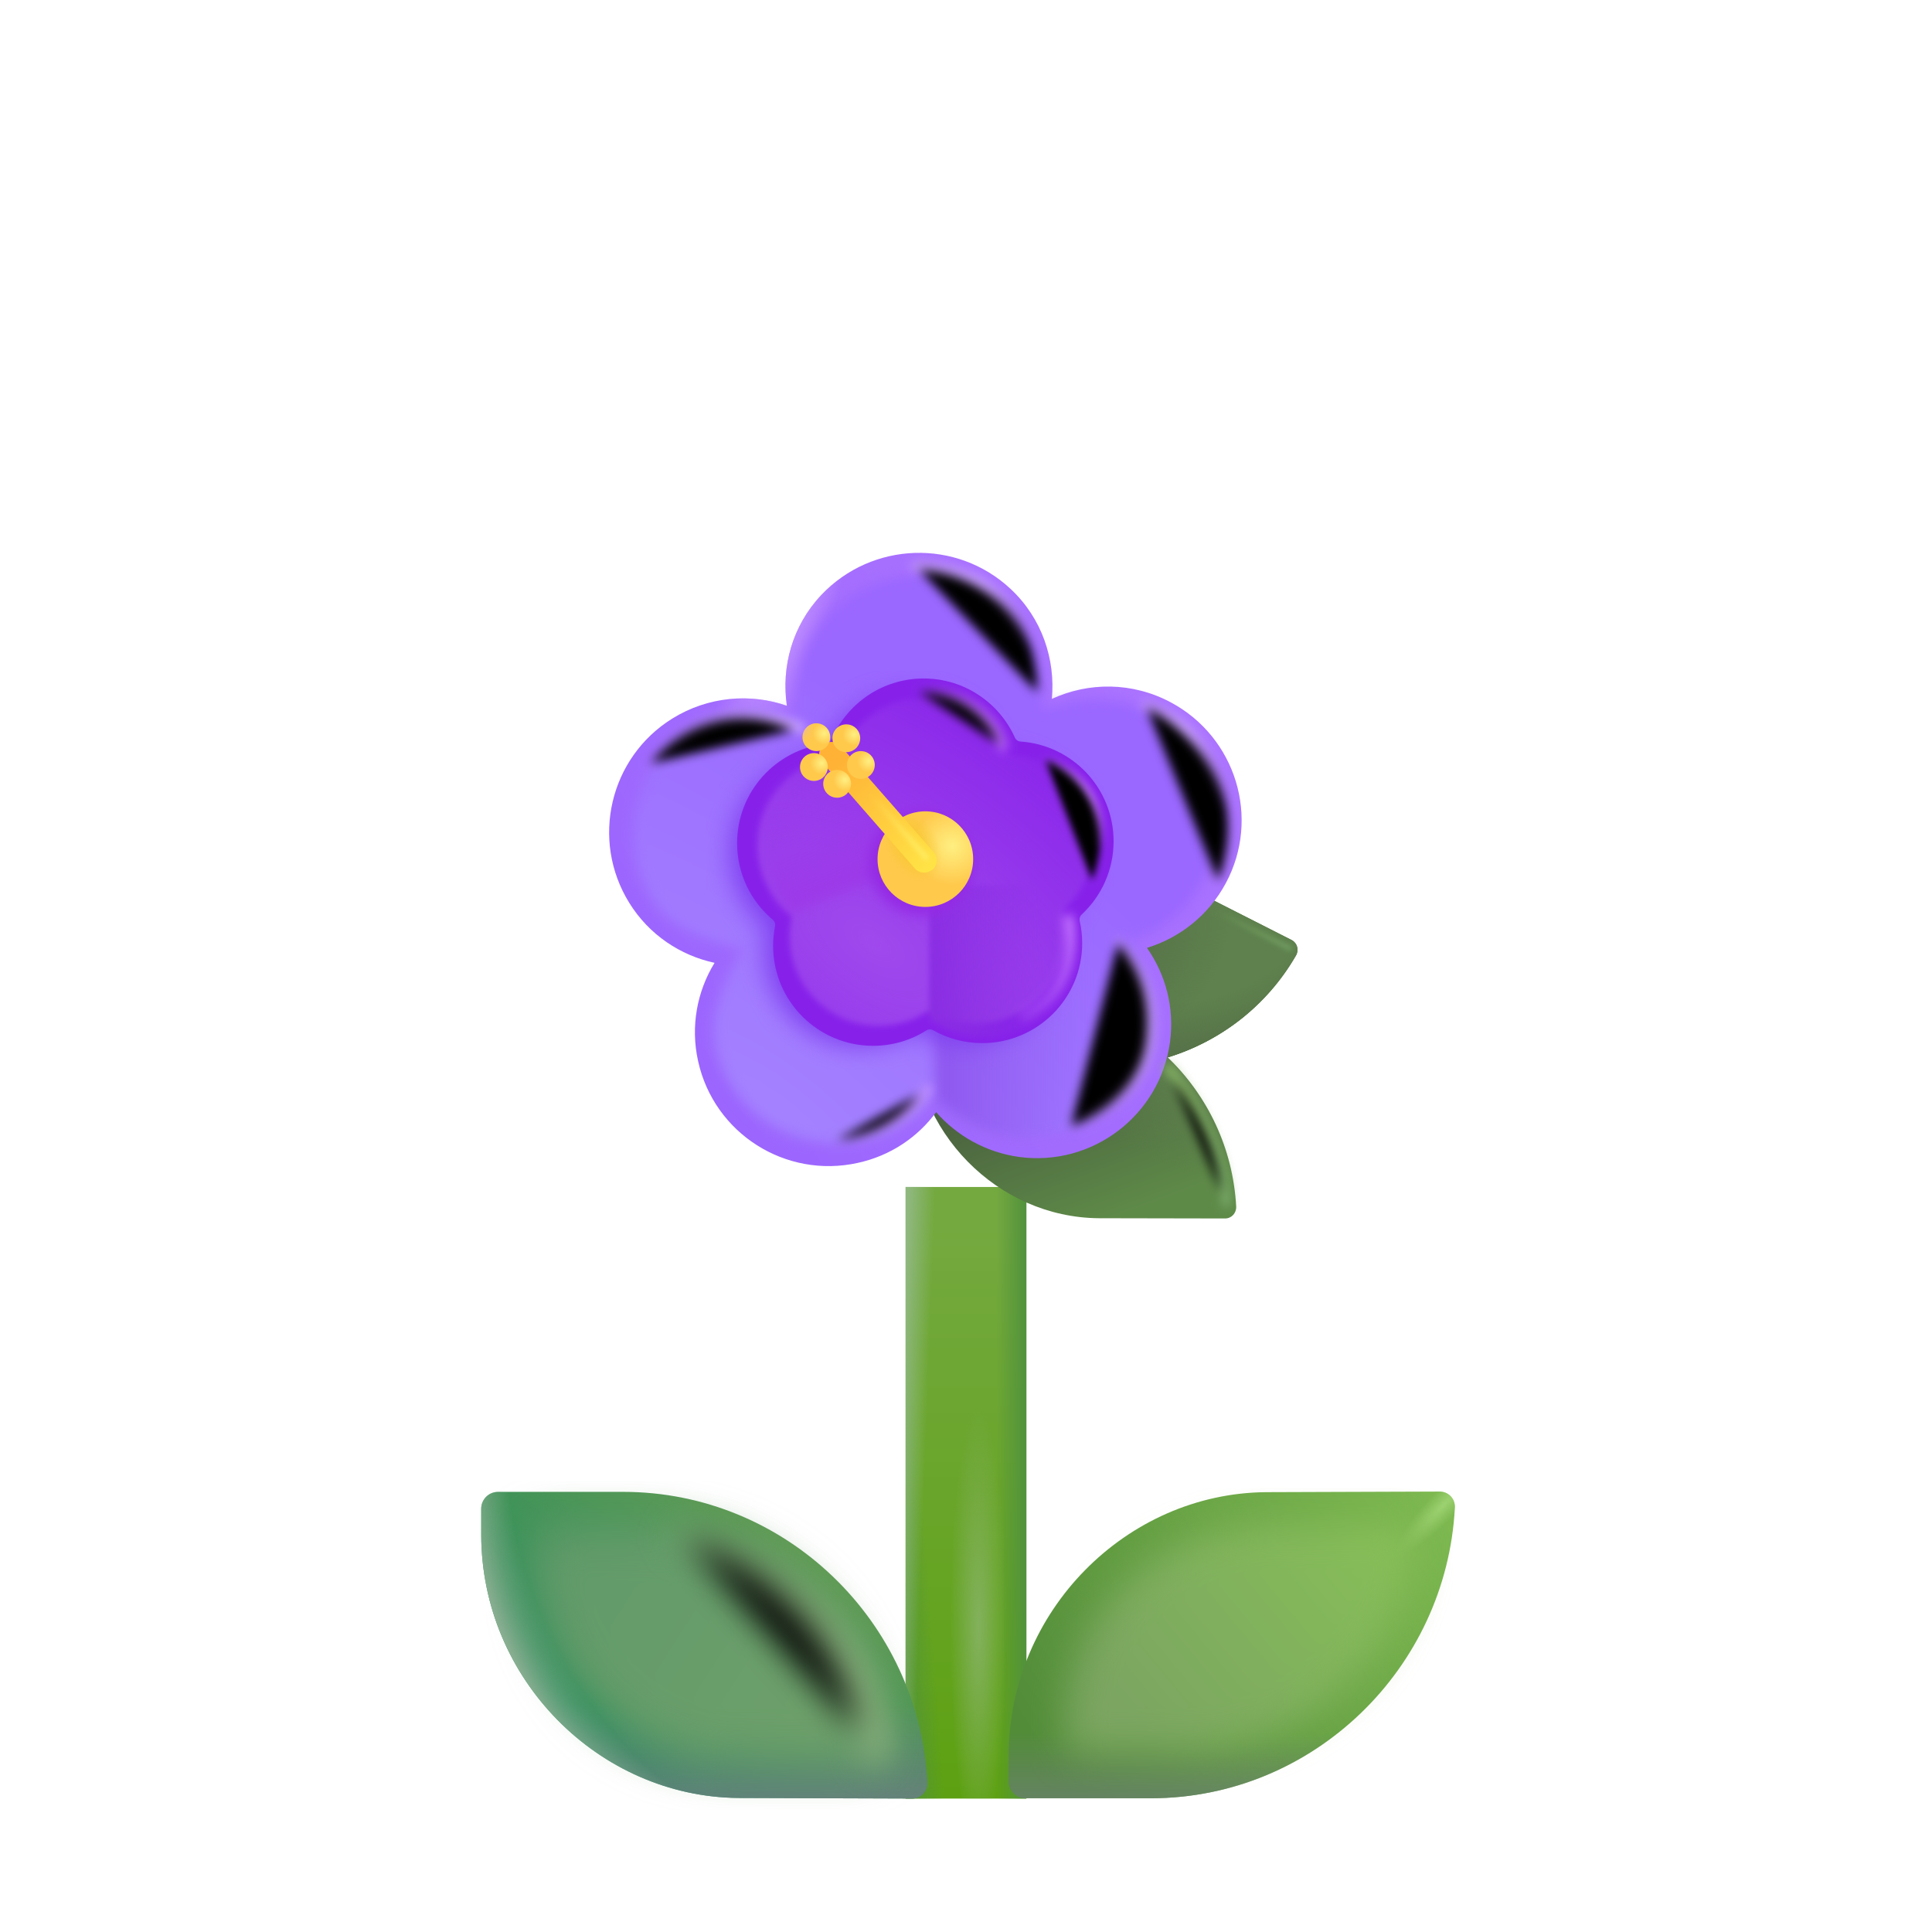
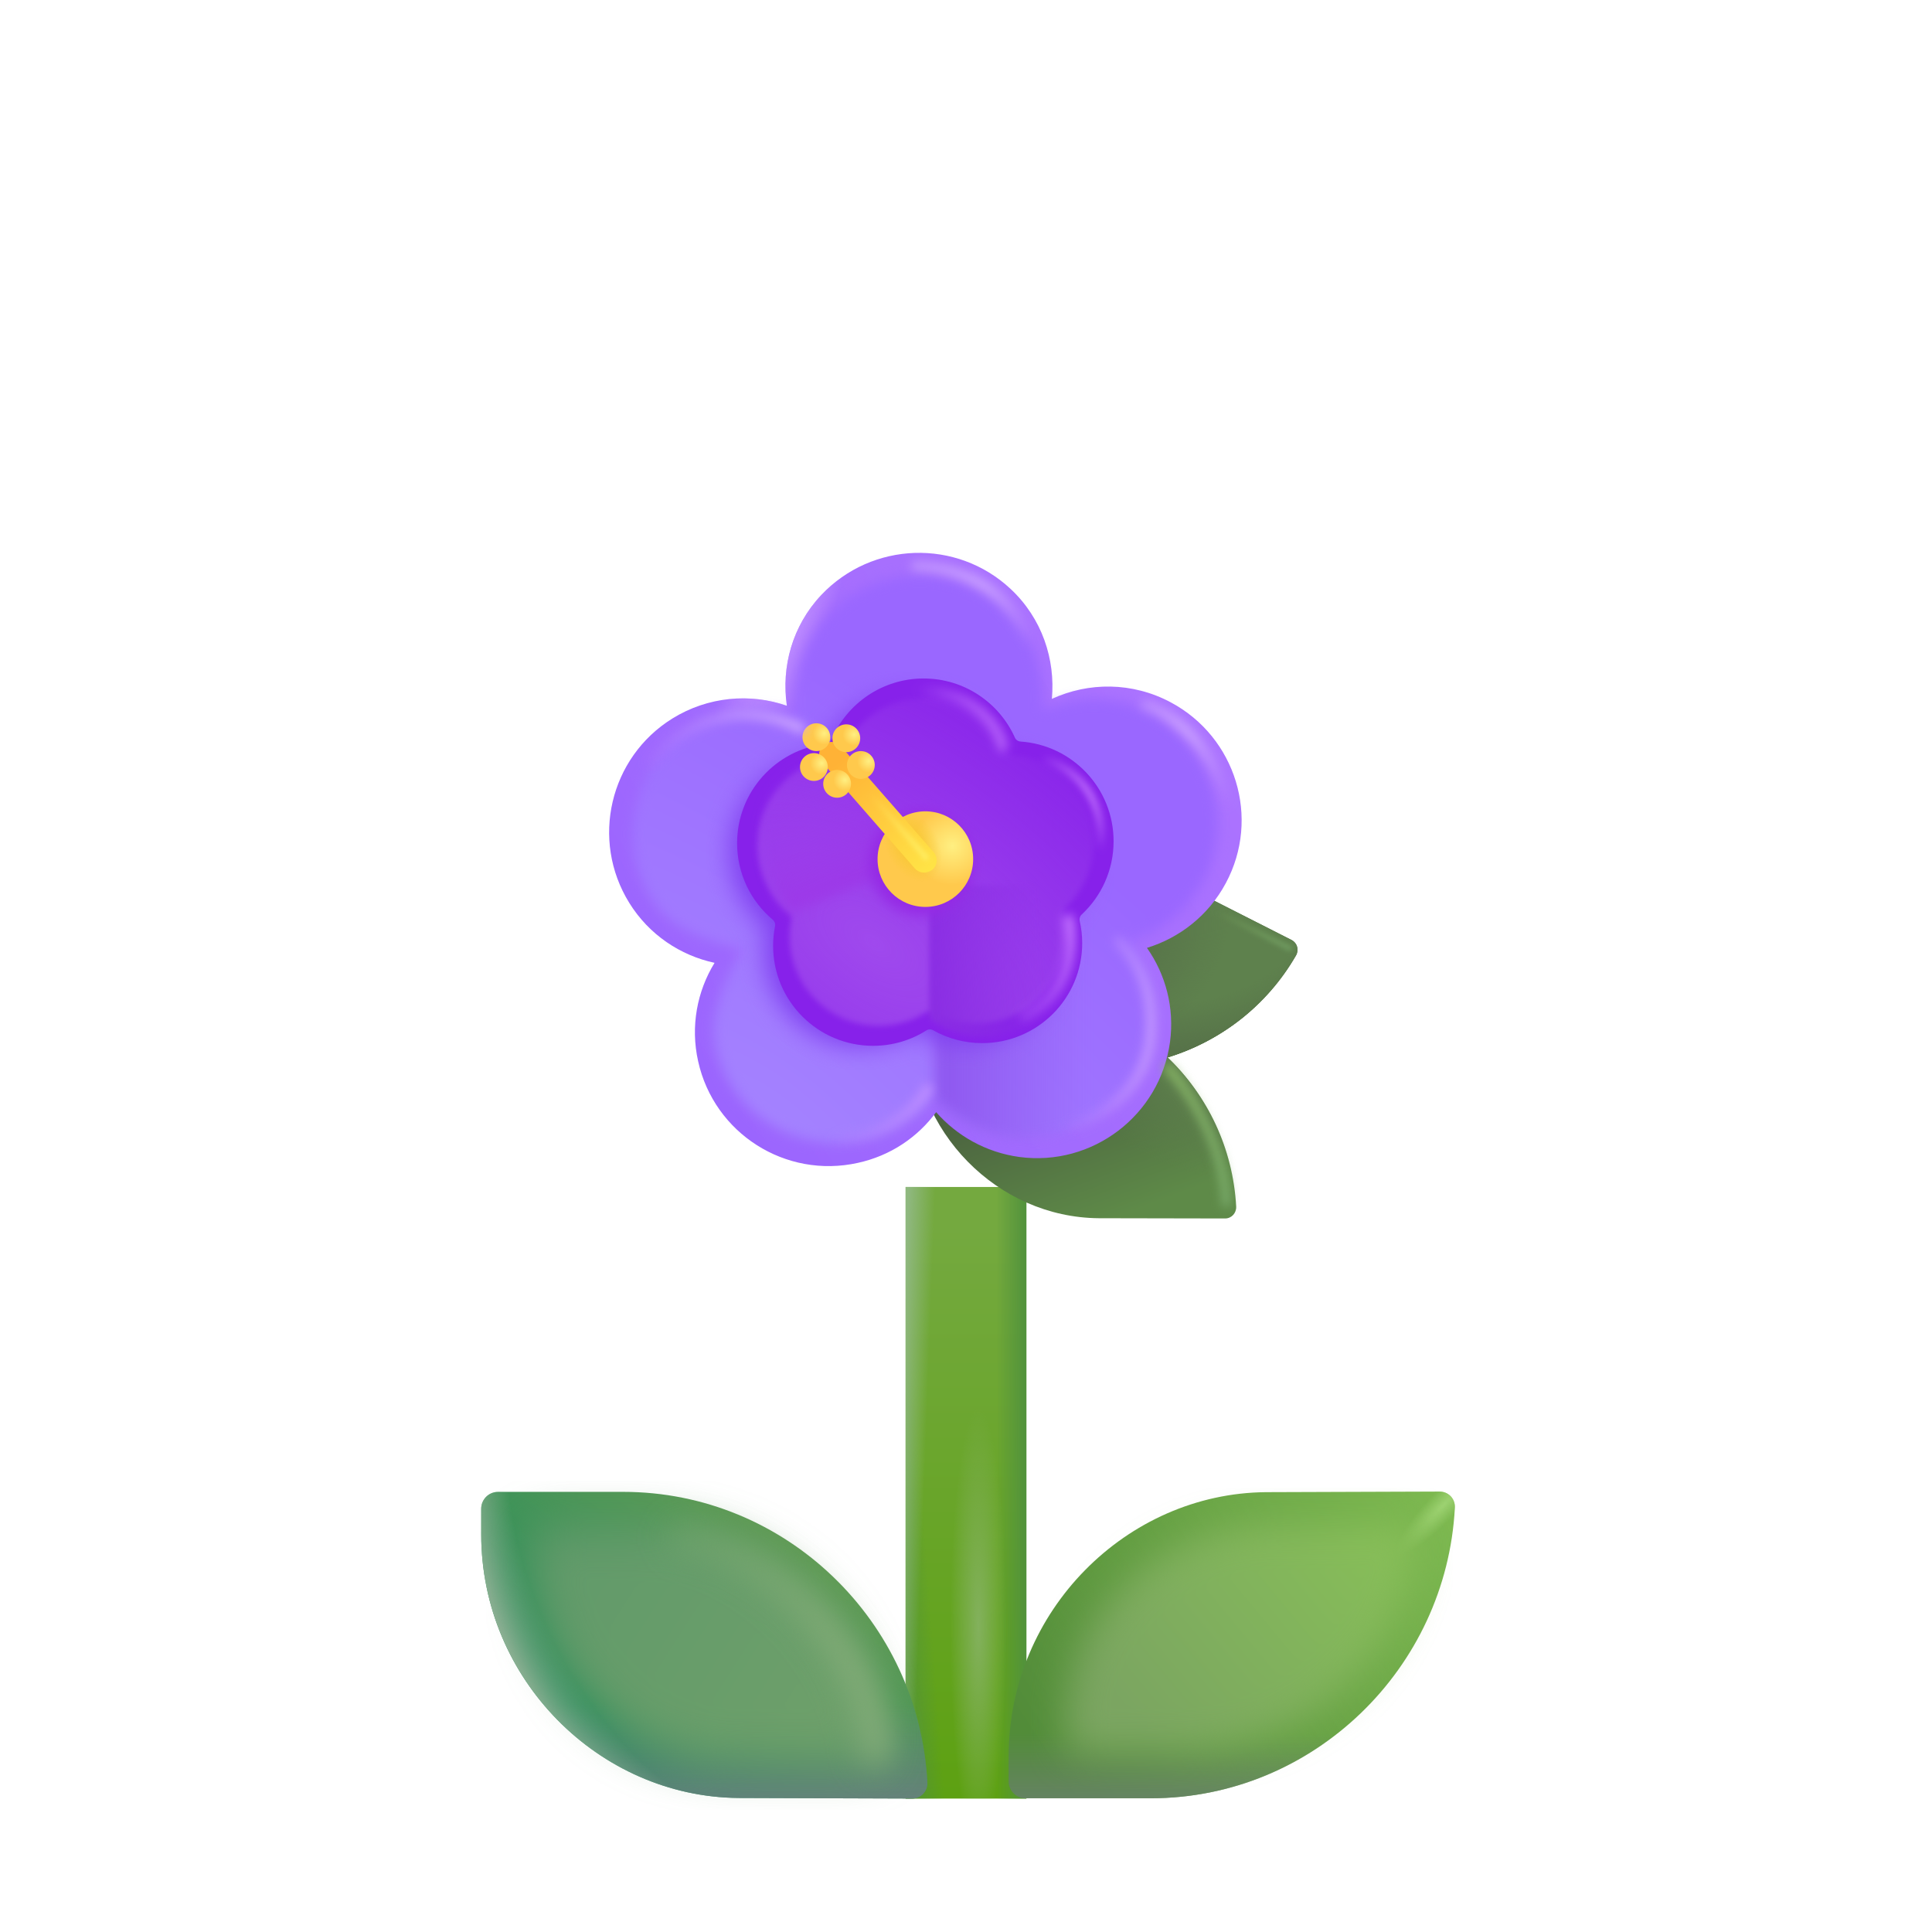
- <svg xmlns="http://www.w3.org/2000/svg" viewBox="0 0 32 32">
+ <svg xmlns="http://www.w3.org/2000/svg" viewBox="0 0 32 32" fill="none">
  <defs>
    <filter id="tul-filter0_f_28327_7534" x="8.056" y="24.535" width="7.218" height="5.43" filterUnits="userSpaceOnUse" color-interpolation-filters="sRGB">
      <feFlood flood-opacity="0" result="BackgroundImageFix" />
      <feBlend mode="normal" in="SourceGraphic" in2="BackgroundImageFix" result="shape" />
      <feGaussianBlur stdDeviation="0.375" result="effect1_foregroundBlur_28327_7534" />
    </filter>
    <filter id="tul-filter1_f_28327_7534" x="10.547" y="24.707" width="4.727" height="5.051" filterUnits="userSpaceOnUse" color-interpolation-filters="sRGB">
      <feFlood flood-opacity="0" result="BackgroundImageFix" />
      <feBlend mode="normal" in="SourceGraphic" in2="BackgroundImageFix" result="shape" />
      <feGaussianBlur stdDeviation="0.25" result="effect1_foregroundBlur_28327_7534" />
    </filter>
    <filter id="tul-filter2_f_28327_7534" x="17.067" y="24.644" width="6.997" height="4.988" filterUnits="userSpaceOnUse" color-interpolation-filters="sRGB">
      <feFlood flood-opacity="0" result="BackgroundImageFix" />
      <feBlend mode="normal" in="SourceGraphic" in2="BackgroundImageFix" result="shape" />
      <feGaussianBlur stdDeviation="0.3" result="effect1_foregroundBlur_28327_7534" />
    </filter>
    <filter id="tul-filter3_f_28327_7534" x="6.981" y="2.88" width="10.152" height="13.945" filterUnits="userSpaceOnUse" color-interpolation-filters="sRGB">
      <feFlood flood-opacity="0" result="BackgroundImageFix" />
      <feBlend mode="normal" in="SourceGraphic" in2="BackgroundImageFix" result="shape" />
      <feGaussianBlur stdDeviation="0.6" result="effect1_foregroundBlur_28327_7534" />
    </filter>
    <linearGradient id="tul-paint0_linear_28327_7534" x1="16.002" y1="29.795" x2="16.002" y2="20.316" gradientUnits="userSpaceOnUse">
      <stop stop-color="#5DA112" />
      <stop offset="1" stop-color="#74A93F" />
    </linearGradient>
    <linearGradient id="tul-paint1_linear_28327_7534" x1="14.878" y1="27.925" x2="15.503" y2="27.878" gradientUnits="userSpaceOnUse">
      <stop stop-color="#51923C" />
      <stop offset="1" stop-color="#51923C" stop-opacity="0" />
    </linearGradient>
    <linearGradient id="tul-paint2_linear_28327_7534" x1="17" y1="27.972" x2="16.503" y2="27.972" gradientUnits="userSpaceOnUse">
      <stop stop-color="#51923C" />
      <stop offset="1" stop-color="#51923C" stop-opacity="0" />
    </linearGradient>
    <linearGradient id="tul-paint3_linear_28327_7534" x1="14.909" y1="23.566" x2="15.347" y2="23.582" gradientUnits="userSpaceOnUse">
      <stop stop-color="#8FB87F" />
      <stop offset="1" stop-color="#8FB87F" stop-opacity="0" />
    </linearGradient>
    <radialGradient id="tul-paint4_radial_28327_7534" cx="0" cy="0" r="1" gradientUnits="userSpaceOnUse" gradientTransform="translate(16.206 26.941) rotate(90) scale(3.625 0.46875)">
      <stop stop-color="#83B15D" />
      <stop offset="1" stop-color="#83B15D" stop-opacity="0" />
    </radialGradient>
    <linearGradient id="tul-paint5_linear_28327_7534" x1="12.508" y1="24.71" x2="8.29" y2="30.421" gradientUnits="userSpaceOnUse">
      <stop offset="0.011" stop-color="#629B53" />
      <stop offset="1" stop-color="#008461" />
      <stop offset="1" stop-color="#4D9055" />
    </linearGradient>
    <linearGradient id="tul-paint6_linear_28327_7534" x1="13.883" y1="30.202" x2="13.883" y2="28.233" gradientUnits="userSpaceOnUse">
      <stop stop-color="#6F7E82" />
      <stop offset="1" stop-color="#6F7E82" stop-opacity="0" />
    </linearGradient>
    <radialGradient id="tul-paint7_radial_28327_7534" cx="0" cy="0" r="1" gradientUnits="userSpaceOnUse" gradientTransform="translate(12.7194 25.0972) rotate(158.54) scale(4.86879 6.63165)">
      <stop offset="0.841" stop-color="#92B196" stop-opacity="0" />
      <stop offset="1" stop-color="#92B196" />
    </radialGradient>
    <linearGradient id="tul-paint8_linear_28327_7534" x1="14.524" y1="28.733" x2="9.258" y2="25.374" gradientUnits="userSpaceOnUse">
      <stop stop-color="#6FA06A" />
      <stop offset="1" stop-color="#619A6A" />
    </linearGradient>
    <linearGradient id="tul-paint9_linear_28327_7534" x1="14.524" y1="27.102" x2="9.727" y2="24.352" gradientUnits="userSpaceOnUse">
      <stop stop-color="#86AD7A" />
      <stop offset="1" stop-color="#86AD7A" stop-opacity="0" />
    </linearGradient>
    <linearGradient id="tul-paint10_linear_28327_7534" x1="17.761" y1="29.785" x2="24.936" y2="25.005" gradientUnits="userSpaceOnUse">
      <stop stop-color="#528C39" />
      <stop offset="1" stop-color="#81BD52" />
    </linearGradient>
    <linearGradient id="tul-paint11_linear_28327_7534" x1="19.198" y1="30.123" x2="19.198" y2="28.717" gradientUnits="userSpaceOnUse">
      <stop stop-color="#6A806E" />
      <stop offset="1" stop-color="#6A806E" stop-opacity="0" />
    </linearGradient>
    <radialGradient id="tul-paint12_radial_28327_7534" cx="0" cy="0" r="1" gradientUnits="userSpaceOnUse" gradientTransform="translate(23.9169 24.9203) rotate(133.898) scale(1.14926 0.24366)">
      <stop stop-color="#9DD271" />
      <stop offset="1" stop-color="#9DD271" stop-opacity="0" />
    </radialGradient>
    <linearGradient id="tul-paint13_linear_28327_7534" x1="22.667" y1="25.244" x2="18.759" y2="28.478" gradientUnits="userSpaceOnUse">
      <stop stop-color="#87BE58" />
      <stop offset="1" stop-color="#7BA561" />
    </linearGradient>
    <linearGradient id="tul-paint14_linear_28327_7534" x1="16.264" y1="7.312" x2="16.264" y2="22.562" gradientUnits="userSpaceOnUse">
      <stop stop-color="#D33E8E" />
      <stop offset="1" stop-color="#AD1D50" />
    </linearGradient>
    <radialGradient id="tul-paint15_radial_28327_7534" cx="0" cy="0" r="1" gradientUnits="userSpaceOnUse" gradientTransform="translate(18.92 8.28601) rotate(164.544) scale(1.03752 5.55677)">
      <stop stop-color="#D36592" />
      <stop offset="1" stop-color="#D36592" stop-opacity="0" />
    </radialGradient>
    <radialGradient id="tul-paint16_radial_28327_7534" cx="0" cy="0" r="1" gradientUnits="userSpaceOnUse" gradientTransform="translate(17.6075 12.0625) rotate(-87.9454) scale(6.97323 1.92281)">
      <stop offset="0.146" stop-color="#B51E5F" />
      <stop offset="1" stop-color="#B51E5F" stop-opacity="0" />
    </radialGradient>
    <radialGradient id="tul-paint17_radial_28327_7534" cx="0" cy="0" r="1" gradientUnits="userSpaceOnUse" gradientTransform="translate(12.295 10.7813) rotate(-37.5479) scale(5.28162 6.92193)">
      <stop stop-color="#B51E5F" />
      <stop offset="0.668" stop-color="#B51E5F" stop-opacity="0" />
    </radialGradient>
    <radialGradient id="tul-paint18_radial_28327_7534" cx="0" cy="0" r="1" gradientUnits="userSpaceOnUse" gradientTransform="translate(11.8906 8.9375) rotate(18.7786) scale(1.74737 8.4415)">
      <stop stop-color="#E07EA7" />
      <stop offset="1" stop-color="#E07EA7" stop-opacity="0" />
    </radialGradient>
    <radialGradient id="tul-paint19_radial_28327_7534" cx="0" cy="0" r="1" gradientUnits="userSpaceOnUse" gradientTransform="translate(11.2325 12.7421) rotate(44.3281) scale(10.8339 10.4937)">
      <stop stop-color="#E55CBB" />
      <stop offset="1" stop-color="#D94AAA" />
    </radialGradient>
    <radialGradient id="tul-paint20_radial_28327_7534" cx="0" cy="0" r="1" gradientUnits="userSpaceOnUse" gradientTransform="translate(17.9825 6.12498) rotate(96.9031) scale(16.4946 11.6565)">
      <stop offset="0.844" stop-color="#BB3E97" stop-opacity="0" />
      <stop offset="1" stop-color="#BB3E97" />
    </radialGradient>
    <radialGradient id="tul-paint21_radial_28327_7534" cx="0" cy="0" r="1" gradientUnits="userSpaceOnUse" gradientTransform="translate(16 8.81248) rotate(90) scale(7.9375 1.82689)">
      <stop stop-color="#BC2C76" />
      <stop offset="1" stop-color="#BC2C76" stop-opacity="0" />
    </radialGradient>
    <radialGradient id="tul-paint22_radial_28327_7534" cx="0" cy="0" r="1" gradientUnits="userSpaceOnUse" gradientTransform="translate(19.1511 7.03929) rotate(-53.3035) scale(5.50989 0.864094)">
      <stop stop-color="#DF85AA" />
      <stop offset="1" stop-color="#DF85AA" stop-opacity="0" />
    </radialGradient>
    <radialGradient id="tul-paint23_radial_28327_7534" cx="0" cy="0" r="1" gradientUnits="userSpaceOnUse" gradientTransform="translate(25.778 7.9979) rotate(149.81) scale(20.6375 21.9671)">
      <stop offset="0.913" stop-color="#DE86BC" stop-opacity="0" />
      <stop offset="0.989" stop-color="#DE86BC" />
    </radialGradient>
    <radialGradient id="tul-paint24_radial_28327_7534" cx="0" cy="0" r="1" gradientUnits="userSpaceOnUse" gradientTransform="translate(25.0126 3.43738) rotate(127.534) scale(3.96258 0.719317)">
      <stop stop-color="#EC6FB0" />
      <stop offset="1" stop-color="#EC6FB0" stop-opacity="0" />
    </radialGradient>
    <linearGradient id="tul-paint25_linear_28327_7534" x1="25.67" y1="15.75" x2="22.295" y2="15.188" gradientUnits="userSpaceOnUse">
      <stop stop-color="#BA4383" />
      <stop offset="1" stop-color="#BA4383" stop-opacity="0" />
    </linearGradient>
    <linearGradient id="tul-paint26_linear_28327_7534" x1="6.389" y1="8.062" x2="7.92" y2="8.156" gradientUnits="userSpaceOnUse">
      <stop stop-color="#E598BC" />
      <stop offset="1" stop-color="#E598BC" stop-opacity="0" />
    </linearGradient>
    <radialGradient id="tul-paint27_radial_28327_7534" cx="0" cy="0" r="1" gradientUnits="userSpaceOnUse" gradientTransform="translate(16.8262 9.62498) rotate(102.733) scale(6.66387 1.98921)">
      <stop stop-color="#BE2475" />
      <stop offset="1" stop-color="#BE2475" stop-opacity="0" />
    </radialGradient>
    <linearGradient id="tul-paint28_linear_28327_7534" x1="12.932" y1="10.457" x2="3.472" y2="-1.296" gradientUnits="userSpaceOnUse">
      <stop stop-color="#E573BA" />
      <stop offset="1" stop-color="#E573BA" stop-opacity="0" />
    </linearGradient>
  </defs>
  <defs>
    <filter id="hib-filter0_f_28327_7361" x="2.114" y="2.445" width="24.858" height="24.159" filterUnits="userSpaceOnUse" color-interpolation-filters="sRGB">
      <feFlood flood-opacity="0" result="BackgroundImageFix" />
      <feBlend mode="normal" in="SourceGraphic" in2="BackgroundImageFix" result="shape" />
      <feGaussianBlur stdDeviation="0.25" result="effect1_foregroundBlur_28327_7361" />
    </filter>
    <filter id="hib-filter1_f_28327_7361" x="14.422" y="15.969" width="9.778" height="10.421" filterUnits="userSpaceOnUse" color-interpolation-filters="sRGB">
      <feFlood flood-opacity="0" result="BackgroundImageFix" />
      <feBlend mode="normal" in="SourceGraphic" in2="BackgroundImageFix" result="shape" />
      <feGaussianBlur stdDeviation="0.25" result="effect1_foregroundBlur_28327_7361" />
    </filter>
    <filter id="hib-filter2_f_28327_7361" x="5.595" y="6.872" width="16.626" height="16.269" filterUnits="userSpaceOnUse" color-interpolation-filters="sRGB">
      <feFlood flood-opacity="0" result="BackgroundImageFix" />
      <feBlend mode="normal" in="SourceGraphic" in2="BackgroundImageFix" result="shape" />
      <feGaussianBlur stdDeviation="0.5" result="effect1_foregroundBlur_28327_7361" />
    </filter>
    <filter id="hib-filter3_f_28327_7361" x="7.445" y="7.719" width="14.194" height="13.859" filterUnits="userSpaceOnUse" color-interpolation-filters="sRGB">
      <feFlood flood-opacity="0" result="BackgroundImageFix" />
      <feBlend mode="normal" in="SourceGraphic" in2="BackgroundImageFix" result="shape" />
      <feGaussianBlur stdDeviation="0.125" result="effect1_foregroundBlur_28327_7361" />
    </filter>
    <filter id="hib-filter4_f_28327_7361" x="7.422" y="9.656" width="7.094" height="7.547" filterUnits="userSpaceOnUse" color-interpolation-filters="sRGB">
      <feFlood flood-opacity="0" result="BackgroundImageFix" />
      <feBlend mode="normal" in="SourceGraphic" in2="BackgroundImageFix" result="shape" />
      <feGaussianBlur stdDeviation="0.25" result="effect1_foregroundBlur_28327_7361" />
    </filter>
    <filter id="hib-filter5_f_28327_7361" x="14.453" y="15.344" width="6.345" height="6.683" filterUnits="userSpaceOnUse" color-interpolation-filters="sRGB">
      <feFlood flood-opacity="0" result="BackgroundImageFix" />
      <feBlend mode="normal" in="SourceGraphic" in2="BackgroundImageFix" result="shape" />
      <feGaussianBlur stdDeviation="0.125" result="effect1_foregroundBlur_28327_7361" />
    </filter>
    <filter id="hib-filter6_f_28327_7361" x="11.758" y="12.07" width="5.234" height="5.234" filterUnits="userSpaceOnUse" color-interpolation-filters="sRGB">
      <feFlood flood-opacity="0" result="BackgroundImageFix" />
      <feBlend mode="normal" in="SourceGraphic" in2="BackgroundImageFix" result="shape" />
      <feGaussianBlur stdDeviation="0.25" result="effect1_foregroundBlur_28327_7361" />
    </filter>
    <filter id="hib-filter7_f_28327_7361" x="17.978" y="16.369" width="3.068" height="5.169" filterUnits="userSpaceOnUse" color-interpolation-filters="sRGB">
      <feFlood flood-opacity="0" result="BackgroundImageFix" />
      <feBlend mode="normal" in="SourceGraphic" in2="BackgroundImageFix" result="shape" />
      <feGaussianBlur stdDeviation="0.2" result="effect1_foregroundBlur_28327_7361" />
    </filter>
    <filter id="hib-filter8_f_28327_7361" x="13.697" y="7.098" width="4.606" height="3.44" filterUnits="userSpaceOnUse" color-interpolation-filters="sRGB">
      <feFlood flood-opacity="0" result="BackgroundImageFix" />
      <feBlend mode="normal" in="SourceGraphic" in2="BackgroundImageFix" result="shape" />
      <feGaussianBlur stdDeviation="0.2" result="effect1_foregroundBlur_28327_7361" />
    </filter>
    <filter id="hib-filter9_f_28327_7361" x="18.988" y="10.019" width="3.153" height="5.822" filterUnits="userSpaceOnUse" color-interpolation-filters="sRGB">
      <feFlood flood-opacity="0" result="BackgroundImageFix" />
      <feBlend mode="normal" in="SourceGraphic" in2="BackgroundImageFix" result="shape" />
      <feGaussianBlur stdDeviation="0.15" result="effect1_foregroundBlur_28327_7361" />
    </filter>
    <filter id="hib-filter10_f_28327_7361" x="2.728" y="8.045" width="7.325" height="3.18" filterUnits="userSpaceOnUse" color-interpolation-filters="sRGB">
      <feFlood flood-opacity="0" result="BackgroundImageFix" />
      <feBlend mode="normal" in="SourceGraphic" in2="BackgroundImageFix" result="shape" />
      <feGaussianBlur stdDeviation="0.2" result="effect1_foregroundBlur_28327_7361" />
    </filter>
    <filter id="hib-filter11_f_28327_7361" x="13.541" y="1.962" width="6.169" height="6.356" filterUnits="userSpaceOnUse" color-interpolation-filters="sRGB">
      <feFlood flood-opacity="0" result="BackgroundImageFix" />
      <feBlend mode="normal" in="SourceGraphic" in2="BackgroundImageFix" result="shape" />
      <feGaussianBlur stdDeviation="0.2" result="effect1_foregroundBlur_28327_7361" />
    </filter>
    <filter id="hib-filter12_f_28327_7361" x="22.916" y="7.619" width="4.568" height="8.387" filterUnits="userSpaceOnUse" color-interpolation-filters="sRGB">
      <feFlood flood-opacity="0" result="BackgroundImageFix" />
      <feBlend mode="normal" in="SourceGraphic" in2="BackgroundImageFix" result="shape" />
      <feGaussianBlur stdDeviation="0.2" result="effect1_foregroundBlur_28327_7361" />
    </filter>
    <filter id="hib-filter13_f_28327_7361" x="19.884" y="17.275" width="4.459" height="8.762" filterUnits="userSpaceOnUse" color-interpolation-filters="sRGB">
      <feFlood flood-opacity="0" result="BackgroundImageFix" />
      <feBlend mode="normal" in="SourceGraphic" in2="BackgroundImageFix" result="shape" />
      <feGaussianBlur stdDeviation="0.2" result="effect1_foregroundBlur_28327_7361" />
    </filter>
    <filter id="hib-filter14_f_28327_7361" x="10.353" y="23.306" width="4.888" height="3.262" filterUnits="userSpaceOnUse" color-interpolation-filters="sRGB">
      <feFlood flood-opacity="0" result="BackgroundImageFix" />
      <feBlend mode="normal" in="SourceGraphic" in2="BackgroundImageFix" result="shape" />
      <feGaussianBlur stdDeviation="0.2" result="effect1_foregroundBlur_28327_7361" />
    </filter>
    <filter id="hib-filter15_f_28327_7361" x="11.997" y="11.544" width="2.881" height="3.225" filterUnits="userSpaceOnUse" color-interpolation-filters="sRGB">
      <feFlood flood-opacity="0" result="BackgroundImageFix" />
      <feBlend mode="normal" in="SourceGraphic" in2="BackgroundImageFix" result="shape" />
      <feGaussianBlur stdDeviation="0.1" result="effect1_foregroundBlur_28327_7361" />
    </filter>
    <filter id="hib-filter16_f_28327_7361" x="23.877" y="22.488" width="3.491" height="6.633" filterUnits="userSpaceOnUse" color-interpolation-filters="sRGB">
      <feFlood flood-opacity="0" result="BackgroundImageFix" />
      <feBlend mode="normal" in="SourceGraphic" in2="BackgroundImageFix" result="shape" />
      <feGaussianBlur stdDeviation="0.2" result="effect1_foregroundBlur_28327_7361" />
    </filter>
    <filter id="hib-filter17_f_28327_7361" x="26.067" y="16.325" width="3.631" height="2.131" filterUnits="userSpaceOnUse" color-interpolation-filters="sRGB">
      <feFlood flood-opacity="0" result="BackgroundImageFix" />
      <feBlend mode="normal" in="SourceGraphic" in2="BackgroundImageFix" result="shape" />
      <feGaussianBlur stdDeviation="0.1" result="effect1_foregroundBlur_28327_7361" />
    </filter>
    <linearGradient id="hib-paint0_linear_28327_7361" x1="24.024" y1="28.517" x2="21.868" y2="22.662" gradientUnits="userSpaceOnUse">
      <stop stop-color="#5E8A48" />
      <stop offset="0.931" stop-color="#4C6440" />
    </linearGradient>
    <radialGradient id="hib-paint1_radial_28327_7361" cx="0" cy="0" r="1" gradientUnits="userSpaceOnUse" gradientTransform="translate(25.0985 22.8764) rotate(118.61) scale(4.0388 6.54075)">
      <stop stop-color="#5F814E" />
      <stop offset="1" stop-color="#5F814E" stop-opacity="0" />
    </radialGradient>
    <radialGradient id="hib-paint2_radial_28327_7361" cx="0" cy="0" r="1" gradientUnits="userSpaceOnUse" gradientTransform="translate(24.958 16.7812) rotate(82.8037) scale(5.44917 7.91503)">
      <stop offset="0.659" stop-color="#577349" stop-opacity="0" />
      <stop offset="1" stop-color="#577349" />
    </radialGradient>
    <radialGradient id="hib-paint3_radial_28327_7361" cx="0" cy="0" r="1" gradientUnits="userSpaceOnUse" gradientTransform="translate(22.8906 18.4062) rotate(42.3102) scale(3.2961 4.78764)">
      <stop stop-color="#577349" />
      <stop offset="1" stop-color="#577349" stop-opacity="0" />
    </radialGradient>
    <linearGradient id="hib-paint4_linear_28327_7361" x1="4.833" y1="22.847" x2="39.364" y2="-0.131" gradientUnits="userSpaceOnUse">
      <stop stop-color="#9B65FE" />
      <stop offset="1" stop-color="#B67CFF" />
    </linearGradient>
    <radialGradient id="hib-paint5_radial_28327_7361" cx="0" cy="0" r="1" gradientUnits="userSpaceOnUse" gradientTransform="translate(8.82812 4.40329) rotate(18.1169) scale(1.90704 7.33702)">
      <stop stop-color="#CA9BFF" />
      <stop offset="1" stop-color="#CA9BFF" stop-opacity="0" />
    </radialGradient>
    <radialGradient id="hib-paint6_radial_28327_7361" cx="0" cy="0" r="1" gradientUnits="userSpaceOnUse" gradientTransform="translate(7.90464 25.5647) rotate(-52.0378) scale(17.0464 43.2493)">
      <stop stop-color="#A483FF" />
      <stop offset="1" stop-color="#9A67FF" />
    </radialGradient>
    <linearGradient id="hib-paint7_linear_28327_7361" x1="15.234" y1="22.719" x2="21.141" y2="22.719" gradientUnits="userSpaceOnUse">
      <stop stop-color="#8F58F0" />
      <stop offset="1" stop-color="#8F58F0" stop-opacity="0" />
    </linearGradient>
    <radialGradient id="hib-paint8_radial_28327_7361" cx="0" cy="0" r="1" gradientUnits="userSpaceOnUse" gradientTransform="translate(12.4531 17.9375) rotate(-54.4623) scale(11.8282 23.1192)">
      <stop stop-color="#9F49ED" />
      <stop offset="1" stop-color="#A04AED" stop-opacity="0" />
    </radialGradient>
    <linearGradient id="hib-paint9_linear_28327_7361" x1="12.234" y1="15.781" x2="9.734" y2="10.156" gradientUnits="userSpaceOnUse">
      <stop stop-color="#9D37E7" />
      <stop offset="1" stop-color="#983FED" stop-opacity="0" />
    </linearGradient>
    <linearGradient id="hib-paint10_linear_28327_7361" x1="14.703" y1="19" x2="19.297" y2="18.685" gradientUnits="userSpaceOnUse">
      <stop stop-color="#8A2DE3" />
      <stop offset="1" stop-color="#8A2DE3" stop-opacity="0" />
    </linearGradient>
    <radialGradient id="hib-paint11_radial_28327_7361" cx="0" cy="0" r="1" gradientUnits="userSpaceOnUse" gradientTransform="translate(15.6406 13.9844) rotate(151.213) scale(1.62237 1.59316)">
      <stop stop-color="#FFEF81" />
      <stop offset="1" stop-color="#FFC94C" />
    </radialGradient>
    <radialGradient id="hib-paint12_radial_28327_7361" cx="0" cy="0" r="1" gradientUnits="userSpaceOnUse" gradientTransform="translate(14.0049 13.972) rotate(-119.985) scale(1.61237 1.06537)">
      <stop stop-color="#F5C72A" />
      <stop offset="1" stop-color="#F5C72A" stop-opacity="0" />
    </radialGradient>
    <linearGradient id="hib-paint13_linear_28327_7361" x1="11.047" y1="10.5" x2="15.004" y2="15.075" gradientUnits="userSpaceOnUse">
      <stop stop-color="#FFB236" />
      <stop offset="1" stop-color="#FFE646" />
    </linearGradient>
    <radialGradient id="hib-paint14_radial_28327_7361" cx="0" cy="0" r="1" gradientUnits="userSpaceOnUse" gradientTransform="translate(10.4154 9.3935) rotate(151.213) scale(0.471942 0.463447)">
      <stop stop-color="#FFEF81" />
      <stop offset="1" stop-color="#FFC94C" />
    </radialGradient>
    <radialGradient id="hib-paint15_radial_28327_7361" cx="0" cy="0" r="1" gradientUnits="userSpaceOnUse" gradientTransform="translate(11.6371 9.43695) rotate(151.213) scale(0.471942 0.463447)">
      <stop stop-color="#FFEF81" />
      <stop offset="1" stop-color="#FFC94C" />
    </radialGradient>
    <radialGradient id="hib-paint16_radial_28327_7361" cx="0" cy="0" r="1" gradientUnits="userSpaceOnUse" gradientTransform="translate(12.2306 10.528) rotate(151.213) scale(0.471942 0.463447)">
      <stop stop-color="#FFEF81" />
      <stop offset="1" stop-color="#FFC94C" />
    </radialGradient>
    <radialGradient id="hib-paint17_radial_28327_7361" cx="0" cy="0" r="1" gradientUnits="userSpaceOnUse" gradientTransform="translate(11.2619 11.2958) rotate(151.213) scale(0.471942 0.463447)">
      <stop stop-color="#FFEF81" />
      <stop offset="1" stop-color="#FFC94C" />
    </radialGradient>
    <radialGradient id="hib-paint18_radial_28327_7361" cx="0" cy="0" r="1" gradientUnits="userSpaceOnUse" gradientTransform="translate(10.315 10.6108) rotate(151.213) scale(0.471942 0.463447)">
      <stop stop-color="#FFEF81" />
      <stop offset="1" stop-color="#FFC94C" />
    </radialGradient>
    <linearGradient id="hib-paint19_linear_28327_7361" x1="20.891" y1="17.625" x2="18.125" y2="22.797" gradientUnits="userSpaceOnUse">
      <stop stop-color="#C678FF" />
      <stop offset="1" stop-color="#C678FF" stop-opacity="0" />
    </linearGradient>
    <linearGradient id="hib-paint20_linear_28327_7361" x1="18.188" y1="9.234" x2="15.941" y2="10.59" gradientUnits="userSpaceOnUse">
      <stop stop-color="#C678FF" />
      <stop offset="1" stop-color="#C678FF" stop-opacity="0" />
    </linearGradient>
    <radialGradient id="hib-paint21_radial_28327_7361" cx="0" cy="0" r="1" gradientUnits="userSpaceOnUse" gradientTransform="translate(21.5313 11.7031) rotate(145.548) scale(1.62958 3.5516)">
      <stop stop-color="#C678FF" />
      <stop offset="1" stop-color="#C678FF" stop-opacity="0" />
    </radialGradient>
    <linearGradient id="hib-paint22_linear_28327_7361" x1="9.766" y1="9.187" x2="2.828" y2="11.187" gradientUnits="userSpaceOnUse">
      <stop stop-color="#CEA8FF" />
      <stop offset="1" stop-color="#BC88FF" stop-opacity="0" />
    </linearGradient>
    <radialGradient id="hib-paint23_radial_28327_7361" cx="0" cy="0" r="1" gradientUnits="userSpaceOnUse" gradientTransform="translate(17.7656 3.28132) rotate(97.3057) scale(2.45745 14.2482)">
      <stop stop-color="#CEA8FF" />
      <stop offset="0" stop-color="#CEA8FF" />
      <stop offset="1" stop-color="#BC88FF" stop-opacity="0" />
    </radialGradient>
    <radialGradient id="hib-paint24_radial_28327_7361" cx="0" cy="0" r="1" gradientUnits="userSpaceOnUse" gradientTransform="translate(25.8442 9.17309) rotate(93.5507) scale(3.24125 9.20957)">
      <stop stop-color="#CEA8FF" />
      <stop offset="0" stop-color="#CEA8FF" />
      <stop offset="1" stop-color="#BC88FF" stop-opacity="0" />
    </radialGradient>
    <linearGradient id="hib-paint25_linear_28327_7361" x1="25.078" y1="17.188" x2="20.377" y2="16.941" gradientUnits="userSpaceOnUse">
      <stop stop-color="#CEA8FF" />
      <stop offset="1" stop-color="#BC88FF" stop-opacity="0" />
    </linearGradient>
    <linearGradient id="hib-paint26_linear_28327_7361" x1="14.829" y1="24.47" x2="10.427" y2="25.203" gradientUnits="userSpaceOnUse">
      <stop stop-color="#BF8FFF" />
      <stop offset="1" stop-color="#BC88FF" stop-opacity="0" />
    </linearGradient>
    <linearGradient id="hib-paint27_linear_28327_7361" x1="14.953" y1="14.469" x2="14.942" y2="11.834" gradientUnits="userSpaceOnUse">
      <stop stop-color="#FFEE64" />
      <stop offset="1" stop-color="#FFEE64" stop-opacity="0" />
    </linearGradient>
    <linearGradient id="hib-paint28_linear_28327_7361" x1="27.21" y1="28.571" x2="27.163" y2="23.017" gradientUnits="userSpaceOnUse">
      <stop stop-color="#7DAF70" />
      <stop offset="1" stop-color="#8FBF69" />
    </linearGradient>
    <linearGradient id="hib-paint29_linear_28327_7361" x1="29.897" y1="18.156" x2="29.894" y2="16.619" gradientUnits="userSpaceOnUse">
      <stop stop-color="#7DAF70" />
      <stop offset="1" stop-color="#8FBF69" stop-opacity="0" />
    </linearGradient>
  </defs>
  <path d="M17 19.66H15V29.79H17V19.66Z" fill="url(#tul-paint0_linear_28327_7534)" />
  <path d="M17 19.66H15V29.79H17V19.66Z" fill="url(#tul-paint1_linear_28327_7534)" />
  <path d="M17 19.66H15V29.79H17V19.66Z" fill="url(#tul-paint2_linear_28327_7534)" />
  <path d="M17 19.66H15V29.79H17V19.66Z" fill="url(#tul-paint3_linear_28327_7534)" />
  <path d="M17 19.66H15V29.79H17V19.66Z" fill="url(#tul-paint4_radial_28327_7534)" />
  <path d="M7.97 25.41C7.97 27.81 9.92 29.76 12.23 29.78L15.11 29.79C15.25 29.79 15.37 29.67 15.36 29.52C15.22 26.86 13.02 24.71 10.32 24.71H8.25C8.09 24.71 7.97 24.84 7.97 24.99V25.41Z" fill="url(#tul-paint5_linear_28327_7534)" />
  <path d="M7.97 25.41C7.97 27.81 9.92 29.76 12.23 29.78L15.11 29.79C15.25 29.79 15.37 29.67 15.36 29.52C15.22 26.86 13.02 24.71 10.32 24.71H8.25C8.09 24.71 7.97 24.84 7.97 24.99V25.41Z" fill="url(#tul-paint6_linear_28327_7534)" />
  <path d="M7.97 25.41C7.97 27.81 9.92 29.76 12.23 29.78L15.11 29.79C15.25 29.79 15.37 29.67 15.36 29.52C15.22 26.86 13.02 24.71 10.32 24.71H8.25C8.09 24.71 7.97 24.84 7.97 24.99V25.41Z" fill="url(#tul-paint7_radial_28327_7534)" />
  <g filter="url(#tul-filter0_f_28327_7534)">
    <path d="M8.806 25.826C8.806 27.683 10.315 29.192 12.102 29.207L14.33 29.215C14.438 29.215 14.531 29.122 14.524 29.006C14.415 26.948 12.713 25.285 10.624 25.285H9.023C8.899 25.285 8.806 25.386 8.806 25.502V25.826Z" fill="url(#tul-paint8_linear_28327_7534)" />
  </g>
  <g filter="url(#tul-filter1_f_28327_7534)">
    <path d="M11.297 25.457C12.454 25.613 14.337 26.97 14.524 29.008" stroke="url(#tul-paint9_linear_28327_7534)" stroke-width="0.5" stroke-linecap="round" />
  </g>
  <path d="M16.707 29.085C16.707 26.685 18.657 24.735 20.967 24.715L23.847 24.705C23.987 24.705 24.107 24.825 24.097 24.975C23.957 27.635 21.757 29.785 19.057 29.785H16.987C16.827 29.785 16.707 29.655 16.707 29.505V29.085Z" fill="url(#tul-paint10_linear_28327_7534)" />
  <path d="M16.707 29.085C16.707 26.685 18.657 24.735 20.967 24.715L23.847 24.705C23.987 24.705 24.107 24.825 24.097 24.975C23.957 27.635 21.757 29.785 19.057 29.785H16.987C16.827 29.785 16.707 29.655 16.707 29.505V29.085Z" fill="url(#tul-paint11_linear_28327_7534)" />
  <path d="M16.707 29.085C16.707 26.685 18.657 24.735 20.967 24.715L23.847 24.705C23.987 24.705 24.107 24.825 24.097 24.975C23.957 27.635 21.757 29.785 19.057 29.785H16.987C16.827 29.785 16.707 29.655 16.707 29.505V29.085Z" fill="url(#tul-paint12_radial_28327_7534)" />
  <g filter="url(#tul-filter2_f_28327_7534)">
    <path d="M17.667 28.51C17.667 26.721 19.196 25.267 21.008 25.252L23.267 25.244C23.377 25.244 23.471 25.334 23.463 25.445C23.354 27.429 21.628 29.032 19.51 29.032H17.887C17.761 29.032 17.667 28.935 17.667 28.824V28.51Z" fill="url(#tul-paint13_linear_28327_7534)" />
  </g>
  <g transform="translate(16 19.66) scale(0.406) translate(-16.2 -27.9)">
    <path d="M24.892 15.495C21.192 13.645 16.502 15.185 14.562 19.005L14.212 19.685C14.125 19.852 14.14 20.041 14.235 20.187C14.099 20.276 14.012 20.428 14.012 20.605V21.365C14.012 25.645 17.492 29.145 21.622 29.175L26.772 29.185C27.032 29.185 27.232 28.965 27.222 28.705C27.096 26.322 26.046 24.17 24.424 22.614C26.569 21.959 28.473 20.518 29.662 18.455C29.792 18.225 29.712 17.945 29.482 17.825L24.892 15.495Z" fill="url(#hib-paint0_linear_28327_7361)" />
    <path d="M24.892 15.495C21.192 13.645 16.502 15.185 14.562 19.005L14.212 19.685C14.125 19.852 14.14 20.041 14.235 20.187C14.099 20.276 14.012 20.428 14.012 20.605V21.365C14.012 25.645 17.492 29.145 21.622 29.175L26.772 29.185C27.032 29.185 27.232 28.965 27.222 28.705C27.096 26.322 26.046 24.17 24.424 22.614C26.569 21.959 28.473 20.518 29.662 18.455C29.792 18.225 29.712 17.945 29.482 17.825L24.892 15.495Z" fill="url(#hib-paint1_radial_28327_7361)" />
    <path d="M24.425 22.615H20.192V14.836C21.757 14.556 23.404 14.752 24.892 15.495L29.482 17.825C29.712 17.945 29.792 18.225 29.662 18.455C28.473 20.518 26.569 21.959 24.424 22.614L24.425 22.615Z" fill="#5E814D" />
    <path d="M24.425 22.615H20.192V14.836C21.757 14.556 23.404 14.752 24.892 15.495L29.482 17.825C29.712 17.945 29.792 18.225 29.662 18.455C28.473 20.518 26.569 21.959 24.424 22.614L24.425 22.615Z" fill="url(#hib-paint2_radial_28327_7361)" />
    <path d="M24.425 22.615H20.192V14.836C21.757 14.556 23.404 14.752 24.892 15.495L29.482 17.825C29.712 17.945 29.792 18.225 29.662 18.455C28.473 20.518 26.569 21.959 24.424 22.614L24.425 22.615Z" fill="url(#hib-paint3_radial_28327_7361)" />
    <path d="M24.552 8.129C22.982 7.29 21.202 7.3 19.702 7.989C19.852 6.371 19.302 4.703 18.022 3.505C15.822 1.447 12.362 1.557 10.292 3.754C9.112 5.013 8.662 6.681 8.892 8.269C7.392 7.749 5.672 7.889 4.222 8.788C1.662 10.376 0.872 13.742 2.462 16.309C3.272 17.617 4.552 18.456 5.942 18.756C5.232 19.914 4.952 21.343 5.272 22.771C5.922 25.717 8.842 27.575 11.792 26.916C13.122 26.626 14.232 25.867 14.982 24.848C15.822 25.807 17.002 26.486 18.372 26.676C21.362 27.075 24.112 24.978 24.522 21.992C24.712 20.583 24.342 19.225 23.582 18.146C24.912 17.737 26.092 16.828 26.802 15.5C28.222 12.853 27.212 9.547 24.552 8.129Z" fill="url(#hib-paint4_linear_28327_7361)" />
    <path d="M24.552 8.129C22.982 7.29 21.202 7.3 19.702 7.989C19.852 6.371 19.302 4.703 18.022 3.505C15.822 1.447 12.362 1.557 10.292 3.754C9.112 5.013 8.662 6.681 8.892 8.269C7.392 7.749 5.672 7.889 4.222 8.788C1.662 10.376 0.872 13.742 2.462 16.309C3.272 17.617 4.552 18.456 5.942 18.756C5.232 19.914 4.952 21.343 5.272 22.771C5.922 25.717 8.842 27.575 11.792 26.916C13.122 26.626 14.232 25.867 14.982 24.848C15.822 25.807 17.002 26.486 18.372 26.676C21.362 27.075 24.112 24.978 24.522 21.992C24.712 20.583 24.342 19.225 23.582 18.146C24.912 17.737 26.092 16.828 26.802 15.5C28.222 12.853 27.212 9.547 24.552 8.129Z" fill="url(#hib-paint5_radial_28327_7361)" />
    <g filter="url(#hib-filter0_f_28327_7361)">
      <path d="M23.797 8.589C22.345 7.813 20.699 7.822 19.312 8.46C19.451 6.962 18.943 5.418 17.759 4.309C15.725 2.404 12.526 2.506 10.612 4.54C9.521 5.705 9.105 7.249 9.318 8.719C7.931 8.238 6.341 8.368 5 9.2C2.633 10.67 1.903 13.786 3.373 16.162C4.122 17.373 5.817 17.922 7.102 18.199C6.445 19.272 5.675 20.822 5.971 22.144C6.572 24.871 9.272 26.591 11.999 25.981C13.229 25.713 14.255 25.01 14.948 24.067C15.725 24.955 16.816 25.583 18.083 25.759C20.847 26.129 23.39 24.187 23.769 21.423C23.945 20.119 23.603 18.862 22.9 17.863C24.13 17.484 25.221 16.643 25.877 15.413C27.19 12.963 26.256 9.902 23.797 8.589Z" fill="url(#hib-paint6_radial_28327_7361)" />
    </g>
    <g filter="url(#hib-filter1_f_28327_7361)">
      <path d="M14.922 20.219V24.312C19.422 28.406 24.109 23.625 23.672 20.219C23.322 17.494 21.193 16.583 20.172 16.469L14.922 20.219Z" fill="url(#hib-paint7_linear_28327_7361)" />
    </g>
    <g filter="url(#hib-filter2_f_28327_7361)">
      <path d="M17.613 10.321C17.513 10.314 17.425 10.253 17.384 10.162C16.776 8.812 15.418 7.872 13.841 7.872C12.232 7.872 10.851 8.851 10.262 10.246C10.224 10.337 10.139 10.399 10.042 10.41C8.103 10.627 6.595 12.272 6.595 14.27C6.595 15.461 7.132 16.527 7.977 17.24C8.052 17.303 8.087 17.403 8.068 17.5C8.019 17.744 7.994 17.998 7.994 18.257C7.994 20.402 9.732 22.141 11.877 22.141C12.636 22.141 13.343 21.923 13.941 21.548C14.025 21.495 14.131 21.492 14.218 21.541C14.78 21.857 15.428 22.037 16.118 22.037C18.262 22.037 20.001 20.298 20.001 18.153C20.001 17.858 19.968 17.57 19.906 17.294C19.885 17.2 19.915 17.102 19.985 17.036C20.746 16.327 21.221 15.317 21.221 14.195C21.221 12.143 19.629 10.462 17.613 10.321Z" fill="#803EF0" />
    </g>
    <path d="M18.423 9.728C18.324 9.721 18.236 9.66 18.195 9.569C17.558 8.147 16.13 7.156 14.471 7.156C12.778 7.156 11.326 8.188 10.709 9.658C10.671 9.748 10.587 9.811 10.49 9.821C8.449 10.046 6.862 11.775 6.862 13.875C6.862 15.129 7.428 16.251 8.319 16.999C8.394 17.063 8.429 17.162 8.41 17.259C8.358 17.519 8.331 17.787 8.331 18.062C8.331 20.315 10.157 22.141 12.409 22.141C13.208 22.141 13.954 21.911 14.583 21.514C14.667 21.46 14.773 21.458 14.86 21.507C15.451 21.841 16.134 22.031 16.862 22.031C19.114 22.031 20.94 20.205 20.94 17.953C20.94 17.64 20.905 17.336 20.838 17.043C20.817 16.95 20.847 16.851 20.918 16.786C21.72 16.041 22.221 14.978 22.221 13.797C22.221 11.639 20.545 9.872 18.423 9.728Z" fill="#8721EA" />
    <g filter="url(#hib-filter3_f_28327_7361)">
      <path d="M18.02 10.263C17.921 10.256 17.833 10.194 17.792 10.104C17.22 8.845 15.952 7.969 14.479 7.969C12.976 7.969 11.685 8.881 11.132 10.183C11.093 10.273 11.009 10.336 10.912 10.347C9.101 10.555 7.695 12.092 7.695 13.959C7.695 15.071 8.194 16.066 8.98 16.733C9.055 16.797 9.09 16.896 9.072 16.993C9.027 17.219 9.004 17.453 9.004 17.692C9.004 19.7 10.632 21.328 12.64 21.328C13.346 21.328 14.005 21.127 14.563 20.778C14.648 20.726 14.754 20.723 14.841 20.772C15.364 21.064 15.968 21.231 16.61 21.231C18.618 21.231 20.246 19.603 20.246 17.595C20.246 17.322 20.216 17.056 20.159 16.8C20.138 16.706 20.169 16.608 20.239 16.542C20.946 15.879 21.389 14.936 21.389 13.889C21.389 11.971 19.903 10.4 18.02 10.263Z" fill="url(#hib-paint8_radial_28327_7361)" />
    </g>
    <g filter="url(#hib-filter4_f_28327_7361)">
      <path d="M14.016 14.688L9.063 16.703C8.521 16.276 7.922 14.984 7.922 13.328C7.922 11.331 9.641 10.354 10.578 10.156L14.016 14.688Z" fill="url(#hib-paint9_linear_28327_7361)" />
    </g>
    <g filter="url(#hib-filter5_f_28327_7361)">
      <path d="M14.703 15.594V21.031C15.401 21.594 17.253 22.381 19.078 21.031C20.903 19.681 20.651 16.844 20.297 15.594H14.703Z" fill="url(#hib-paint10_linear_28327_7361)" />
    </g>
    <g filter="url(#hib-filter6_f_28327_7361)">
      <path d="M14.375 16.804C15.544 16.804 16.492 15.856 16.492 14.687C16.492 13.518 15.544 12.57 14.375 12.57C13.206 12.57 12.258 13.518 12.258 14.687C12.258 15.856 13.206 16.804 14.375 16.804Z" fill="#952AE5" />
    </g>
    <path d="M14.542 16.475C15.619 16.475 16.492 15.602 16.492 14.525C16.492 13.448 15.619 12.575 14.542 12.575C13.465 12.575 12.592 13.448 12.592 14.525C12.592 15.602 13.465 16.475 14.542 16.475Z" fill="url(#hib-paint11_radial_28327_7361)" />
    <path d="M14.542 16.475C15.619 16.475 16.492 15.602 16.492 14.525C16.492 13.448 15.619 12.575 14.542 12.575C13.465 12.575 12.592 13.448 12.592 14.525C12.592 15.602 13.465 16.475 14.542 16.475Z" fill="url(#hib-paint12_radial_28327_7361)" />
    <path d="M14.492 15.075C14.352 15.075 14.212 15.015 14.112 14.905L10.332 10.575C10.152 10.365 10.172 10.045 10.382 9.865C10.592 9.685 10.902 9.705 11.092 9.915L14.882 14.245C15.062 14.455 15.042 14.765 14.832 14.955C14.732 15.025 14.612 15.075 14.492 15.075Z" fill="url(#hib-paint13_linear_28327_7361)" />
    <circle cx="10.096" cy="9.551" r="0.567" fill="url(#hib-paint14_radial_28327_7361)" />
    <circle cx="11.317" cy="9.594" r="0.567" fill="url(#hib-paint15_radial_28327_7361)" />
    <circle cx="11.911" cy="10.685" r="0.567" fill="url(#hib-paint16_radial_28327_7361)" />
    <circle cx="10.942" cy="11.453" r="0.567" fill="url(#hib-paint17_radial_28327_7361)" />
    <circle cx="9.995" cy="10.768" r="0.567" fill="url(#hib-paint18_radial_28327_7361)" />
    <g filter="url(#hib-filter7_f_28327_7361)">
      <path d="M20.572 16.936C20.554 16.827 20.451 16.753 20.342 16.771C20.233 16.79 20.159 16.893 20.178 17.002L20.572 16.936ZM18.489 20.759C18.39 20.808 18.35 20.928 18.399 21.027C18.449 21.126 18.569 21.166 18.668 21.116L18.489 20.759ZM20.178 17.002C20.341 17.971 20.363 19.822 18.489 20.759L18.668 21.116C20.793 20.053 20.742 17.945 20.572 16.936L20.178 17.002Z" fill="url(#hib-paint19_linear_28327_7361)" />
    </g>
    <g filter="url(#hib-filter8_f_28327_7361)">
      <path d="M17.703 9.938C17.547 9.146 16.391 7.594 14.297 7.703" stroke="url(#hib-paint20_linear_28327_7361)" stroke-width="0.4" stroke-linecap="round" />
    </g>
    <g filter="url(#hib-filter9_f_28327_7361)">
      <path d="M19.438 10.469C20.547 10.797 22.481 12.241 21.344 15.391" stroke="url(#hib-paint21_radial_28327_7361)" stroke-width="0.3" stroke-linecap="round" />
    </g>
    <g filter="url(#hib-filter10_f_28327_7361)">
      <path d="M3.328 10.625C4.099 9.542 6.403 7.737 9.453 9.187" stroke="url(#hib-paint22_linear_28327_7361)" stroke-width="0.4" stroke-linecap="round" />
    </g>
    <g filter="url(#hib-filter11_f_28327_7361)">
      <path d="M14.141 2.563C15.766 2.542 19.034 3.544 19.109 7.719" stroke="url(#hib-paint23_radial_28327_7361)" stroke-width="0.4" stroke-linecap="round" />
    </g>
    <g filter="url(#hib-filter12_f_28327_7361)">
      <path d="M23.516 8.219C25.005 8.646 27.953 11.375 26.484 15.406" stroke="url(#hib-paint24_radial_28327_7361)" stroke-width="0.4" stroke-linecap="round" />
    </g>
    <g filter="url(#hib-filter13_f_28327_7361)">
      <path d="M22.422 17.875C22.984 18.479 23.953 19.706 23.703 21.906C23.453 24.106 21.422 25.146 20.484 25.438" stroke="url(#hib-paint25_linear_28327_7361)" stroke-width="0.4" stroke-linecap="round" />
    </g>
    <g filter="url(#hib-filter14_f_28327_7361)">
      <path d="M10.953 25.969C11.755 25.958 13.616 25.531 14.641 23.906" stroke="url(#hib-paint26_linear_28327_7361)" stroke-width="0.4" stroke-linecap="round" />
    </g>
    <g filter="url(#hib-filter15_f_28327_7361)">
      <path d="M12.297 11.844L14.578 14.469" stroke="url(#hib-paint27_linear_28327_7361)" stroke-width="0.2" stroke-linecap="round" />
    </g>
    <g filter="url(#hib-filter16_f_28327_7361)">
      <path d="M24.427 23.038C25.188 23.843 26.732 26.078 26.818 28.571" stroke="url(#hib-paint28_linear_28327_7361)" stroke-width="0.3" stroke-linecap="round" />
    </g>
    <g filter="url(#hib-filter17_f_28327_7361)">
      <path d="M26.367 16.625L29.398 18.156" stroke="url(#hib-paint29_linear_28327_7361)" stroke-opacity="0.6" stroke-width="0.2" stroke-linecap="round" />
    </g>
  </g>
</svg>
